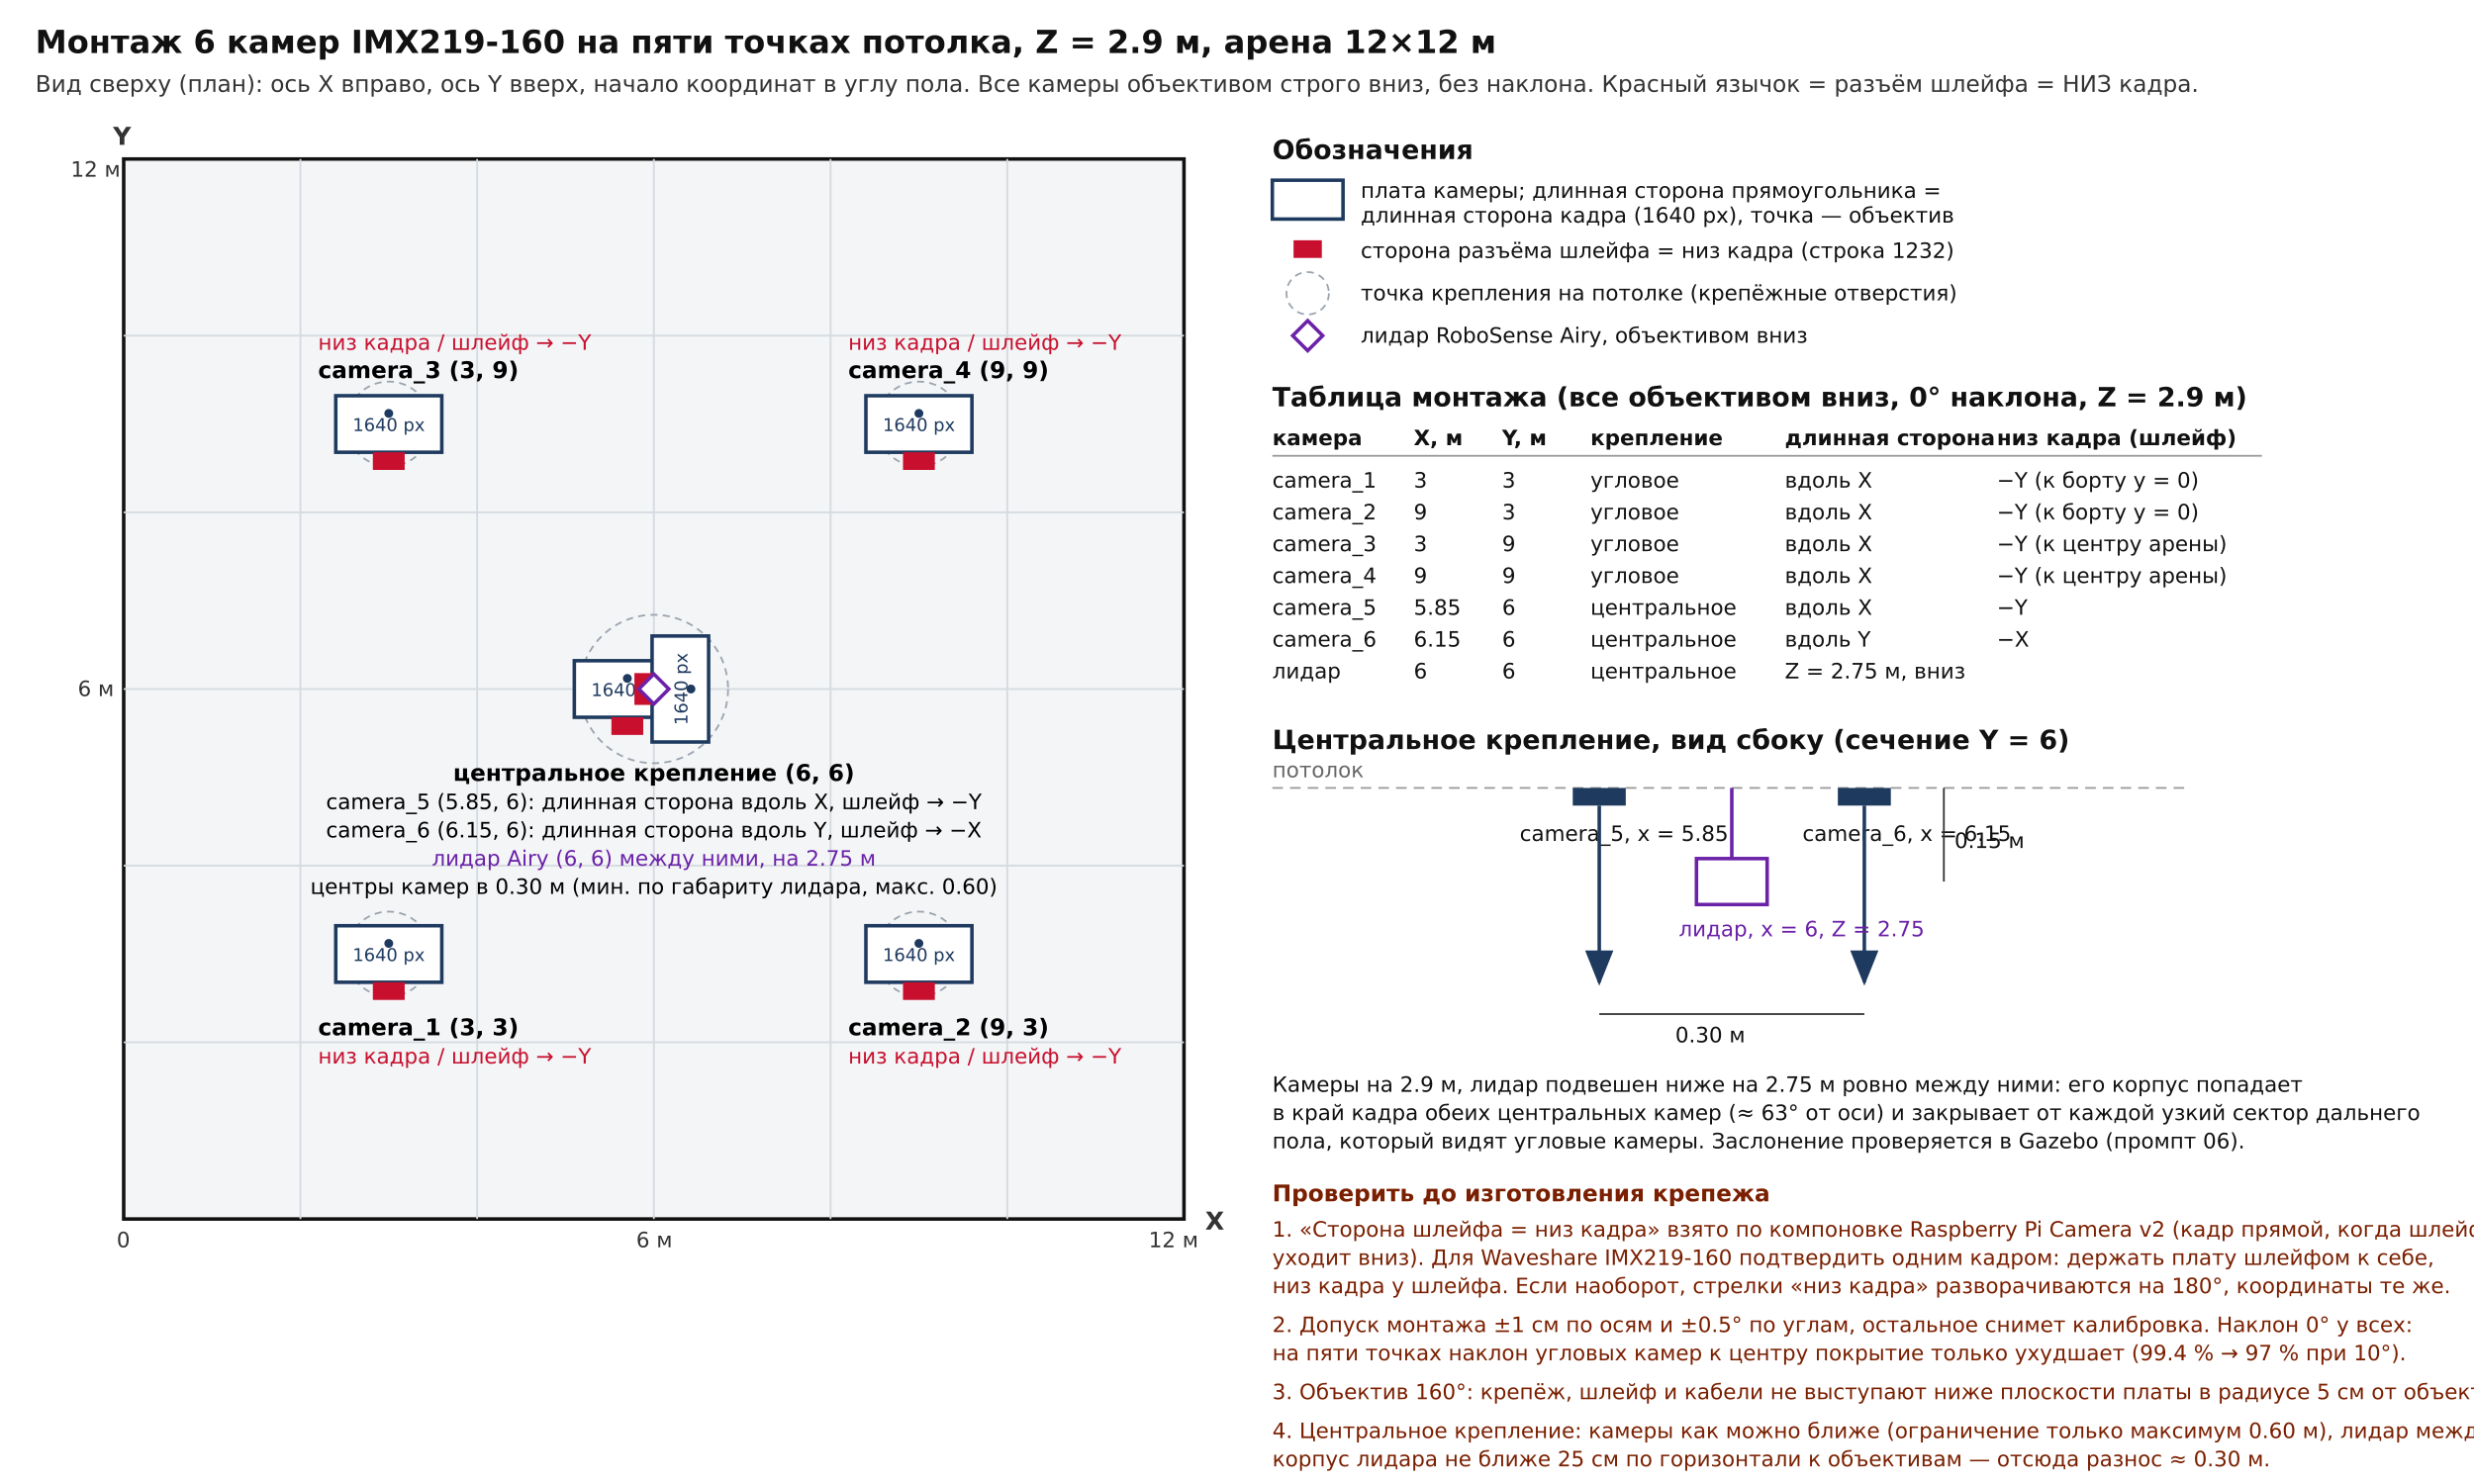
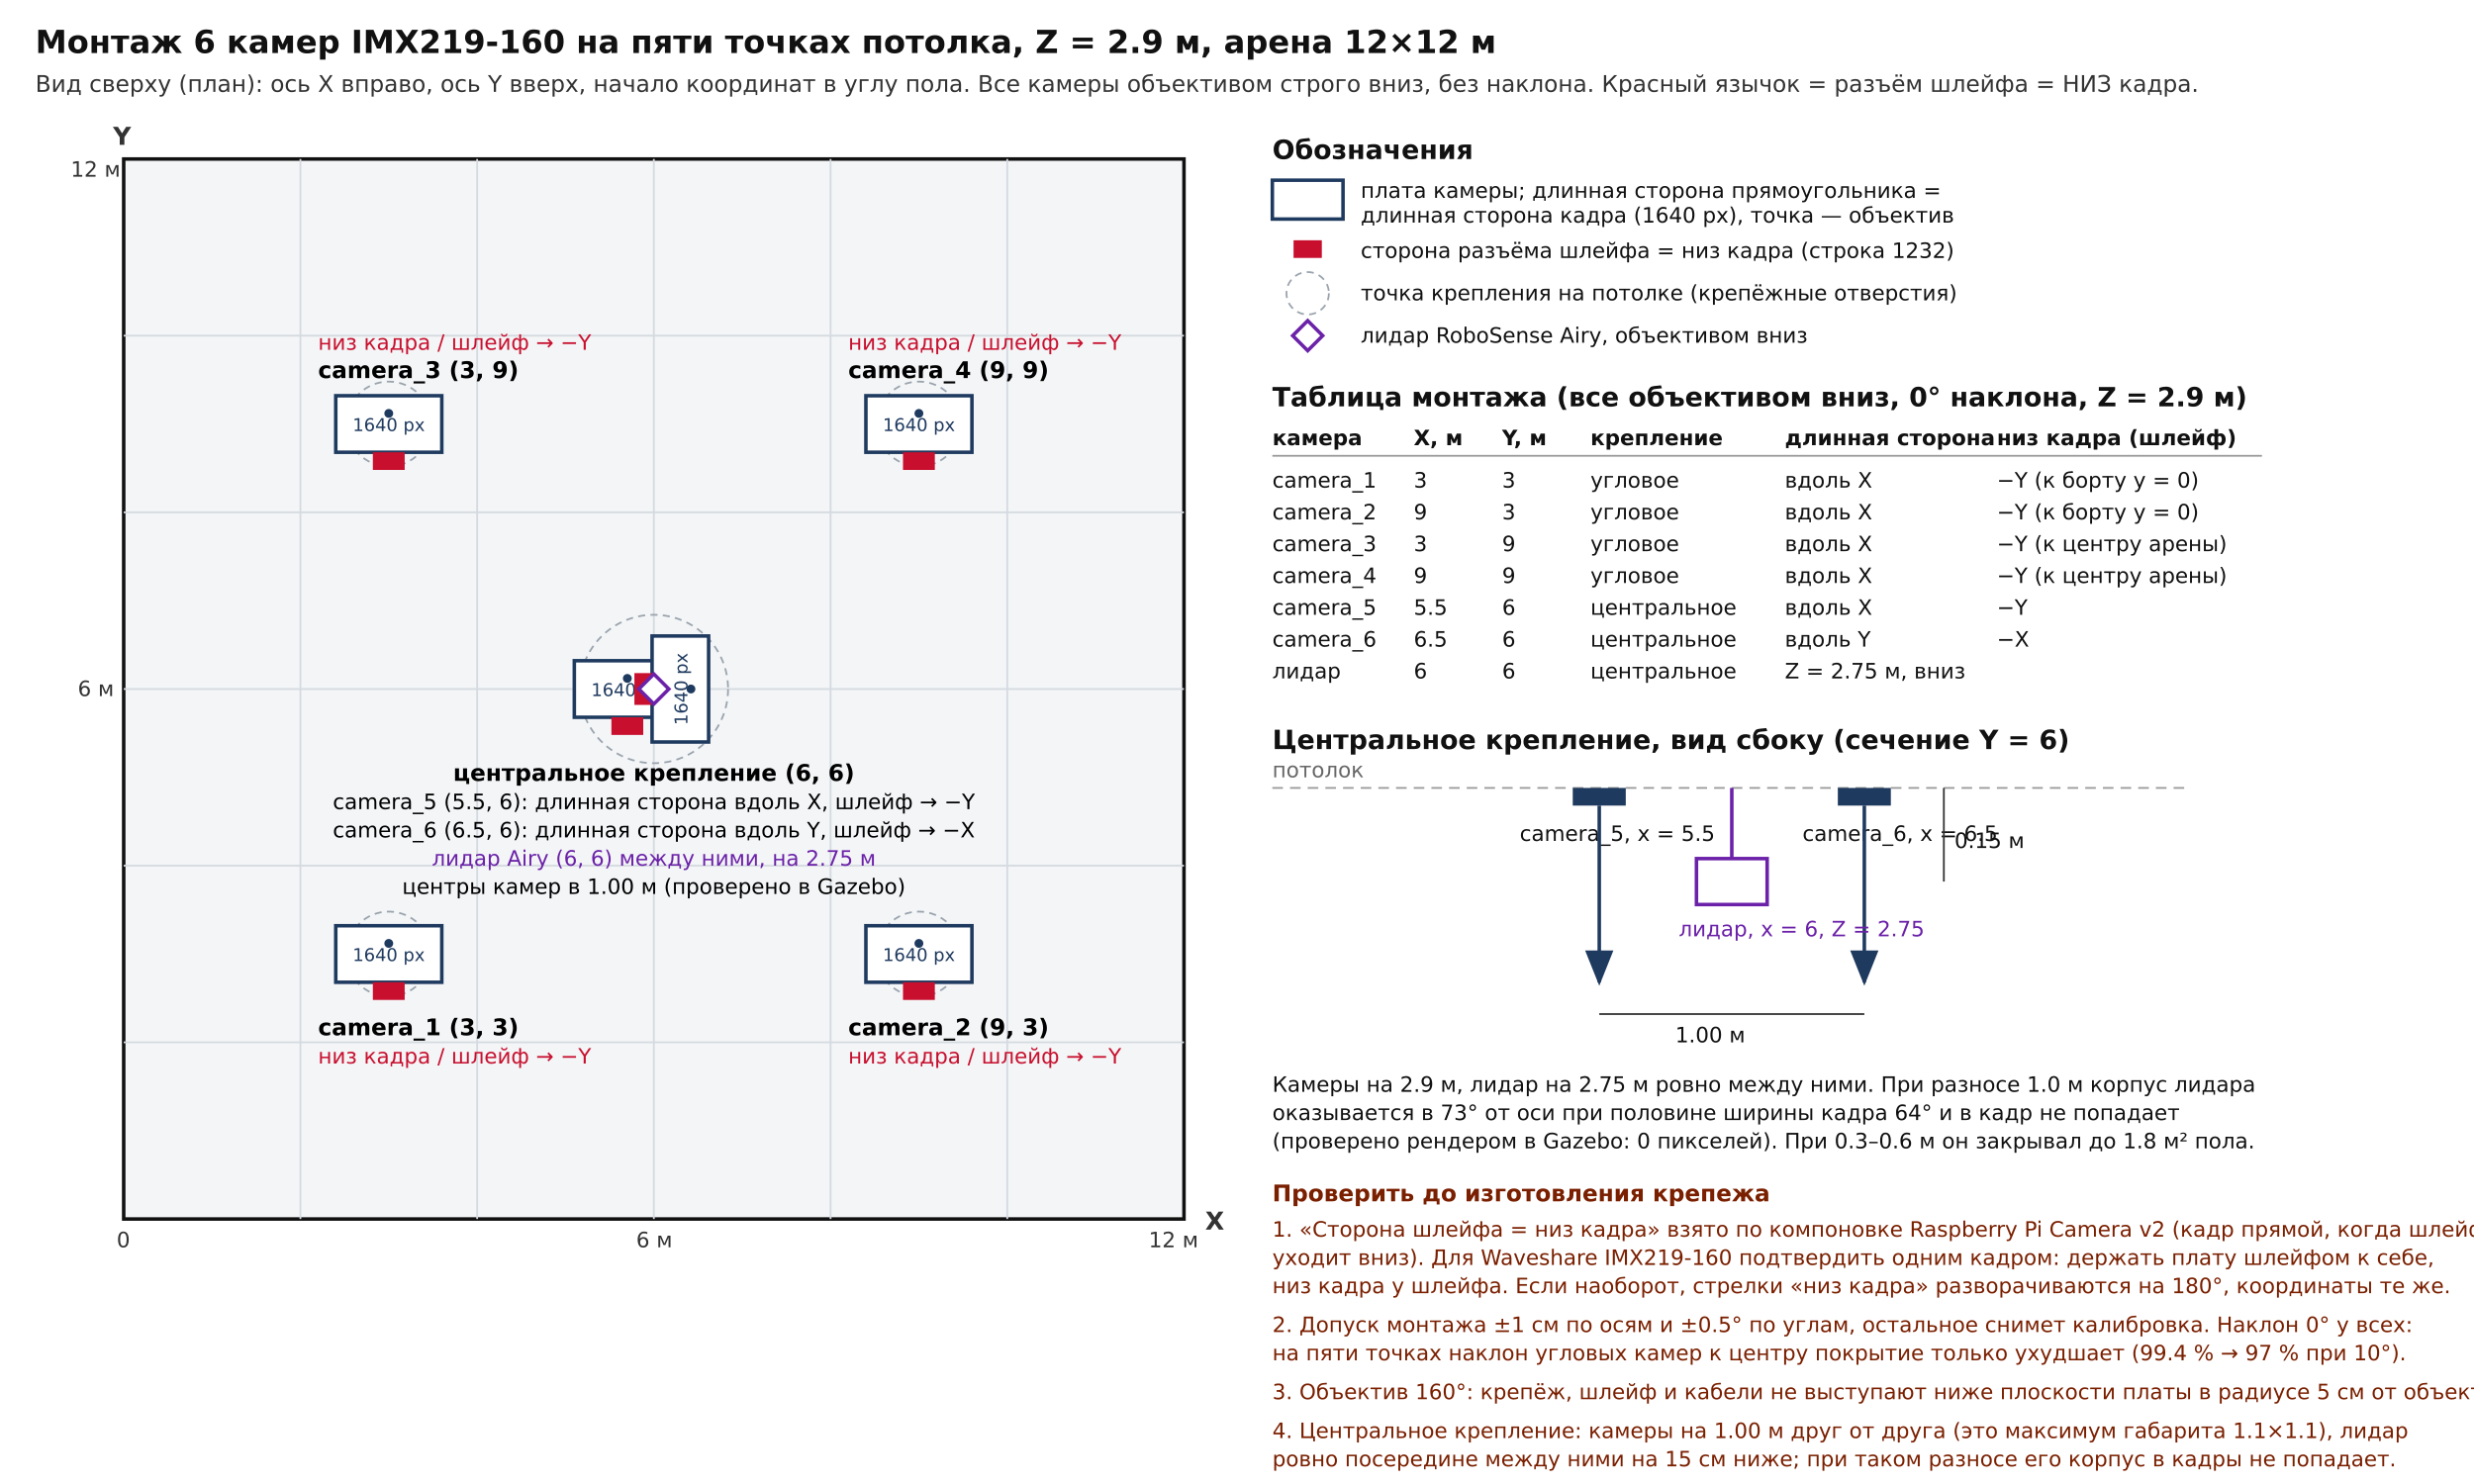
<svg xmlns="http://www.w3.org/2000/svg" xmlns:xlink="http://www.w3.org/1999/xlink" viewBox="0 0 1400 840" font-family="DejaVu Sans, Arial, sans-serif" font-size="13">
  <defs>
    <marker id="ah" markerWidth="10" markerHeight="8" refX="9" refY="4" orient="auto">
      <path d="M0,0 L10,4 L0,8 z" fill="#1f3a5f" />
    </marker>
    <g id="camx">
      <rect x="-30" y="-16" width="60" height="32" fill="#ffffff" stroke="#1f3a5f" stroke-width="2" />
      <rect x="-9" y="16" width="18" height="10" fill="#c8102e" />
      <text x="0" y="4" text-anchor="middle" font-size="10" fill="#1f3a5f">1640 px</text>
      <circle cx="0" cy="-6" r="2.5" fill="#1f3a5f" />
    </g>
    <g id="camy">
      <rect x="-16" y="-30" width="32" height="60" fill="#ffffff" stroke="#1f3a5f" stroke-width="2" />
      <rect x="-26" y="-9" width="10" height="18" fill="#c8102e" />
      <text x="0" y="0" text-anchor="middle" font-size="10" fill="#1f3a5f" transform="rotate(-90) translate(0,4)">1640 px</text>
      <circle cx="6" cy="0" r="2.5" fill="#1f3a5f" />
    </g>
  </defs>
  <rect width="1400" height="840" fill="#ffffff" />
  <text x="20" y="30" font-size="18" font-weight="bold" fill="#111">Монтаж 6 камер IMX219-160 на пяти точках потолка, Z = 2.9 м, арена 12×12 м</text>
  <text x="20" y="52" font-size="13" fill="#333">Вид сверху (план): ось X вправо, ось Y вверх, начало координат в углу пола. Все камеры объективом строго вниз, без наклона. Красный язычок = разъём шлейфа = НИЗ кадра.</text>
  <g transform="translate(70,90)">
    <rect x="0" y="0" width="600" height="600" fill="#f3f5f7" stroke="#111" stroke-width="2" />
    <g stroke="#d5dae0" stroke-width="1">
      <line x1="100" y1="0" x2="100" y2="600" />
      <line x1="200" y1="0" x2="200" y2="600" />
      <line x1="300" y1="0" x2="300" y2="600" />
      <line x1="400" y1="0" x2="400" y2="600" />
      <line x1="500" y1="0" x2="500" y2="600" />
      <line x1="0" y1="100" x2="600" y2="100" />
      <line x1="0" y1="200" x2="600" y2="200" />
      <line x1="0" y1="300" x2="600" y2="300" />
      <line x1="0" y1="400" x2="600" y2="400" />
      <line x1="0" y1="500" x2="600" y2="500" />
    </g>
    <g fill="#333" font-size="12">
      <text x="-4" y="616">0</text>
      <text x="290" y="616">6 м</text>
      <text x="580" y="616">12 м</text>
      <text x="-26" y="304">6 м</text>
      <text x="-30" y="10">12 м</text>
      <text x="612" y="606" font-weight="bold" font-size="14">X</text>
      <text x="-6" y="-8" font-weight="bold" font-size="14">Y</text>
    </g>
    <g fill="none" stroke="#9aa3ad" stroke-width="1" stroke-dasharray="4 3">
      <circle cx="150" cy="450" r="24" />
      <circle cx="450" cy="450" r="24" />
      <circle cx="150" cy="150" r="24" />
      <circle cx="450" cy="150" r="24" />
      <circle cx="300" cy="300" r="42" />
    </g>
    <g transform="translate(150,450)">
      <use xlink:href="#camx" />
      <text x="-40" y="46" font-weight="bold">camera_1 (3, 3)</text>
      <text x="-40" y="62" fill="#c8102e" font-size="12">низ кадра / шлейф → −Y</text>
    </g>
    <g transform="translate(450,450)">
      <use xlink:href="#camx" />
      <text x="-40" y="46" font-weight="bold">camera_2 (9, 3)</text>
      <text x="-40" y="62" fill="#c8102e" font-size="12">низ кадра / шлейф → −Y</text>
    </g>
    <g transform="translate(150,150)">
      <use xlink:href="#camx" />
      <text x="-40" y="-26" font-weight="bold">camera_3 (3, 9)</text>
      <text x="-40" y="-42" fill="#c8102e" font-size="12">низ кадра / шлейф → −Y</text>
    </g>
    <g transform="translate(450,150)">
      <use xlink:href="#camx" />
      <text x="-40" y="-26" font-weight="bold">camera_4 (9, 9)</text>
      <text x="-40" y="-42" fill="#c8102e" font-size="12">низ кадра / шлейф → −Y</text>
    </g>
    <g transform="translate(285,300)">
      <use xlink:href="#camx" />
    </g>
    <g transform="translate(315,300)">
      <use xlink:href="#camy" />
    </g>
    <g transform="translate(300,300)">
      <rect x="-6" y="-6" width="12" height="12" transform="rotate(45)" fill="#ffffff" stroke="#6b21a8" stroke-width="2" />
    </g>
    <text x="300" y="352" text-anchor="middle" font-weight="bold">центральное крепление (6, 6)</text>
-     <text x="300" y="368" text-anchor="middle" font-size="12">camera_5 (5.85, 6): длинная сторона вдоль X, шлейф → −Y</text>
-     <text x="300" y="384" text-anchor="middle" font-size="12">camera_6 (6.15, 6): длинная сторона вдоль Y, шлейф → −X</text>
+     <text x="300" y="368" text-anchor="middle" font-size="12">camera_5 (5.5, 6): длинная сторона вдоль X, шлейф → −Y</text>
+     <text x="300" y="384" text-anchor="middle" font-size="12">camera_6 (6.5, 6): длинная сторона вдоль Y, шлейф → −X</text>
    <text x="300" y="400" text-anchor="middle" font-size="12" fill="#6b21a8">лидар Airy (6, 6) между ними, на 2.75 м</text>
-     <text x="300" y="416" text-anchor="middle" font-size="12">центры камер в 0.30 м (мин. по габариту лидара, макс. 0.60)</text>
+     <text x="300" y="416" text-anchor="middle" font-size="12">центры камер в 1.00 м (проверено в Gazebo)</text>
  </g>
  <g transform="translate(720,90)" fill="#111">
    <text x="0" y="0" font-size="15" font-weight="bold">Обозначения</text>
    <rect x="0" y="12" width="40" height="22" fill="#fff" stroke="#1f3a5f" stroke-width="2" />
    <text x="50" y="22" font-size="12">плата камеры; длинная сторона прямоугольника =</text>
    <text x="50" y="36" font-size="12">длинная сторона кадра (1640 px), точка — объектив</text>
    <rect x="12" y="46" width="16" height="10" fill="#c8102e" />
    <text x="50" y="56" font-size="12">сторона разъёма шлейфа = низ кадра (строка 1232)</text>
    <circle cx="20" cy="76" r="12" fill="none" stroke="#9aa3ad" stroke-dasharray="4 3" />
    <text x="50" y="80" font-size="12">точка крепления на потолке (крепёжные отверстия)</text>
    <rect x="14" y="94" width="12" height="12" transform="rotate(45 20 100)" fill="#fff" stroke="#6b21a8" stroke-width="2" />
    <text x="50" y="104" font-size="12">лидар RoboSense Airy, объективом вниз</text>
    <text x="0" y="140" font-size="15" font-weight="bold">Таблица монтажа (все объективом вниз, 0° наклона, Z = 2.9 м)</text>
    <g font-size="12">
      <text x="0" y="162" font-weight="bold">камера</text>
      <text x="80" y="162" font-weight="bold">X, м</text>
      <text x="130" y="162" font-weight="bold">Y, м</text>
      <text x="180" y="162" font-weight="bold">крепление</text>
      <text x="290" y="162" font-weight="bold">длинная сторона</text>
      <text x="410" y="162" font-weight="bold">низ кадра (шлейф)</text>
      <line x1="0" y1="168" x2="560" y2="168" stroke="#999" />
      <text x="0" y="186">camera_1</text>
      <text x="80" y="186">3</text>
      <text x="130" y="186">3</text>
      <text x="180" y="186">угловое</text>
      <text x="290" y="186">вдоль X</text>
      <text x="410" y="186">−Y (к борту y = 0)</text>
      <text x="0" y="204">camera_2</text>
      <text x="80" y="204">9</text>
      <text x="130" y="204">3</text>
      <text x="180" y="204">угловое</text>
      <text x="290" y="204">вдоль X</text>
      <text x="410" y="204">−Y (к борту y = 0)</text>
      <text x="0" y="222">camera_3</text>
      <text x="80" y="222">3</text>
      <text x="130" y="222">9</text>
      <text x="180" y="222">угловое</text>
      <text x="290" y="222">вдоль X</text>
      <text x="410" y="222">−Y (к центру арены)</text>
      <text x="0" y="240">camera_4</text>
      <text x="80" y="240">9</text>
      <text x="130" y="240">9</text>
      <text x="180" y="240">угловое</text>
      <text x="290" y="240">вдоль X</text>
      <text x="410" y="240">−Y (к центру арены)</text>
      <text x="0" y="258">camera_5</text>
-       <text x="80" y="258">5.85</text>
+       <text x="80" y="258">5.5</text>
      <text x="130" y="258">6</text>
      <text x="180" y="258">центральное</text>
      <text x="290" y="258">вдоль X</text>
      <text x="410" y="258">−Y</text>
      <text x="0" y="276">camera_6</text>
-       <text x="80" y="276">6.15</text>
+       <text x="80" y="276">6.5</text>
      <text x="130" y="276">6</text>
      <text x="180" y="276">центральное</text>
      <text x="290" y="276">вдоль Y</text>
      <text x="410" y="276">−X</text>
      <text x="0" y="294">лидар</text>
      <text x="80" y="294">6</text>
      <text x="130" y="294">6</text>
      <text x="180" y="294">центральное</text>
      <text x="290" y="294">Z = 2.75 м, вниз</text>
    </g>
    <text x="0" y="334" font-size="15" font-weight="bold">Центральное крепление, вид сбоку (сечение Y = 6)</text>
    <g transform="translate(0,356)">
      <line x1="0" y1="0" x2="520" y2="0" stroke="#999" stroke-width="1" stroke-dasharray="6 4" />
      <text x="0" y="-6" fill="#666" font-size="12">потолок</text>
      <rect x="170" y="0" width="30" height="10" fill="#1f3a5f" />
-       <text x="140" y="30" font-size="12">camera_5, x = 5.85</text>
+       <text x="140" y="30" font-size="12">camera_5, x = 5.5</text>
      <rect x="320" y="0" width="30" height="10" fill="#1f3a5f" />
-       <text x="300" y="30" font-size="12">camera_6, x = 6.15</text>
+       <text x="300" y="30" font-size="12">camera_6, x = 6.5</text>
      <line x1="185" y1="10" x2="185" y2="110" stroke="#1f3a5f" stroke-width="2" marker-end="url(#ah)" />
      <line x1="335" y1="10" x2="335" y2="110" stroke="#1f3a5f" stroke-width="2" marker-end="url(#ah)" />
      <line x1="260" y1="0" x2="260" y2="40" stroke="#6b21a8" stroke-width="2" />
      <rect x="240" y="40" width="40" height="26" fill="#ffffff" stroke="#6b21a8" stroke-width="2" />
      <text x="230" y="84" font-size="12" fill="#6b21a8">лидар, x = 6, Z = 2.75</text>
      <line x1="185" y1="128" x2="335" y2="128" stroke="#333" stroke-width="1" />
-       <text x="228" y="144" font-size="12">0.30 м</text>
+       <text x="228" y="144" font-size="12">1.00 м</text>
      <line x1="380" y1="0" x2="380" y2="53" stroke="#333" stroke-width="1" />
      <text x="386" y="34" font-size="12">0.15 м</text>
-       <text x="0" y="172" font-size="12">Камеры на 2.9 м, лидар подвешен ниже на 2.75 м ровно между ними: его корпус попадает</text>
-       <text x="0" y="188" font-size="12">в край кадра обеих центральных камер (≈ 63° от оси) и закрывает от каждой узкий сектор дальнего</text>
-       <text x="0" y="204" font-size="12">пола, который видят угловые камеры. Заслонение проверяется в Gazebo (промпт 06).</text>
+       <text x="0" y="172" font-size="12">Камеры на 2.9 м, лидар на 2.75 м ровно между ними. При разносе 1.0 м корпус лидара</text>
+       <text x="0" y="188" font-size="12">оказывается в 73° от оси при половине ширины кадра 64° и в кадр не попадает</text>
+       <text x="0" y="204" font-size="12">(проверено рендером в Gazebo: 0 пикселей). При 0.3–0.6 м он закрывал до 1.8 м² пола.</text>
    </g>
    <g transform="translate(0,590)" font-size="12" fill="#7a1f00">
      <text x="0" y="0" font-weight="bold" font-size="13">Проверить до изготовления крепежа</text>
      <text x="0" y="20">1. «Сторона шлейфа = низ кадра» взято по компоновке Raspberry Pi Camera v2 (кадр прямой, когда шлейф</text>
      <text x="0" y="36">   уходит вниз). Для Waveshare IMX219-160 подтвердить одним кадром: держать плату шлейфом к себе,</text>
      <text x="0" y="52">   низ кадра у шлейфа. Если наоборот, стрелки «низ кадра» разворачиваются на 180°, координаты те же.</text>
      <text x="0" y="74">2. Допуск монтажа ±1 см по осям и ±0.5° по углам, остальное снимет калибровка. Наклон 0° у всех:</text>
      <text x="0" y="90">   на пяти точках наклон угловых камер к центру покрытие только ухудшает (99.4 % → 97 % при 10°).</text>
      <text x="0" y="112">3. Объектив 160°: крепёж, шлейф и кабели не выступают ниже плоскости платы в радиусе 5 см от объектива.</text>
-       <text x="0" y="134">4. Центральное крепление: камеры как можно ближе (ограничение только максимум 0.60 м), лидар между ними на 15 см ниже;</text>
-       <text x="0" y="150">   корпус лидара не ближе 25 см по горизонтали к объективам — отсюда разнос ≈ 0.30 м.</text>
-       <text x="0" y="172">5. Раскладка подлежит проверке в Gazebo (промпт 06) до передачи в производство.</text>
+       <text x="0" y="134">4. Центральное крепление: камеры на 1.00 м друг от друга (это максимум габарита 1.1×1.1), лидар</text>
+       <text x="0" y="150">   ровно посередине между ними на 15 см ниже; при таком разносе его корпус в кадры не попадает.</text>
+       <text x="0" y="172">5. Раскладка проверена в Gazebo (промпт 06, итерации 1 и 2): покрытие, заслонение, точность тракта.</text>
    </g>
  </g>
</svg>
